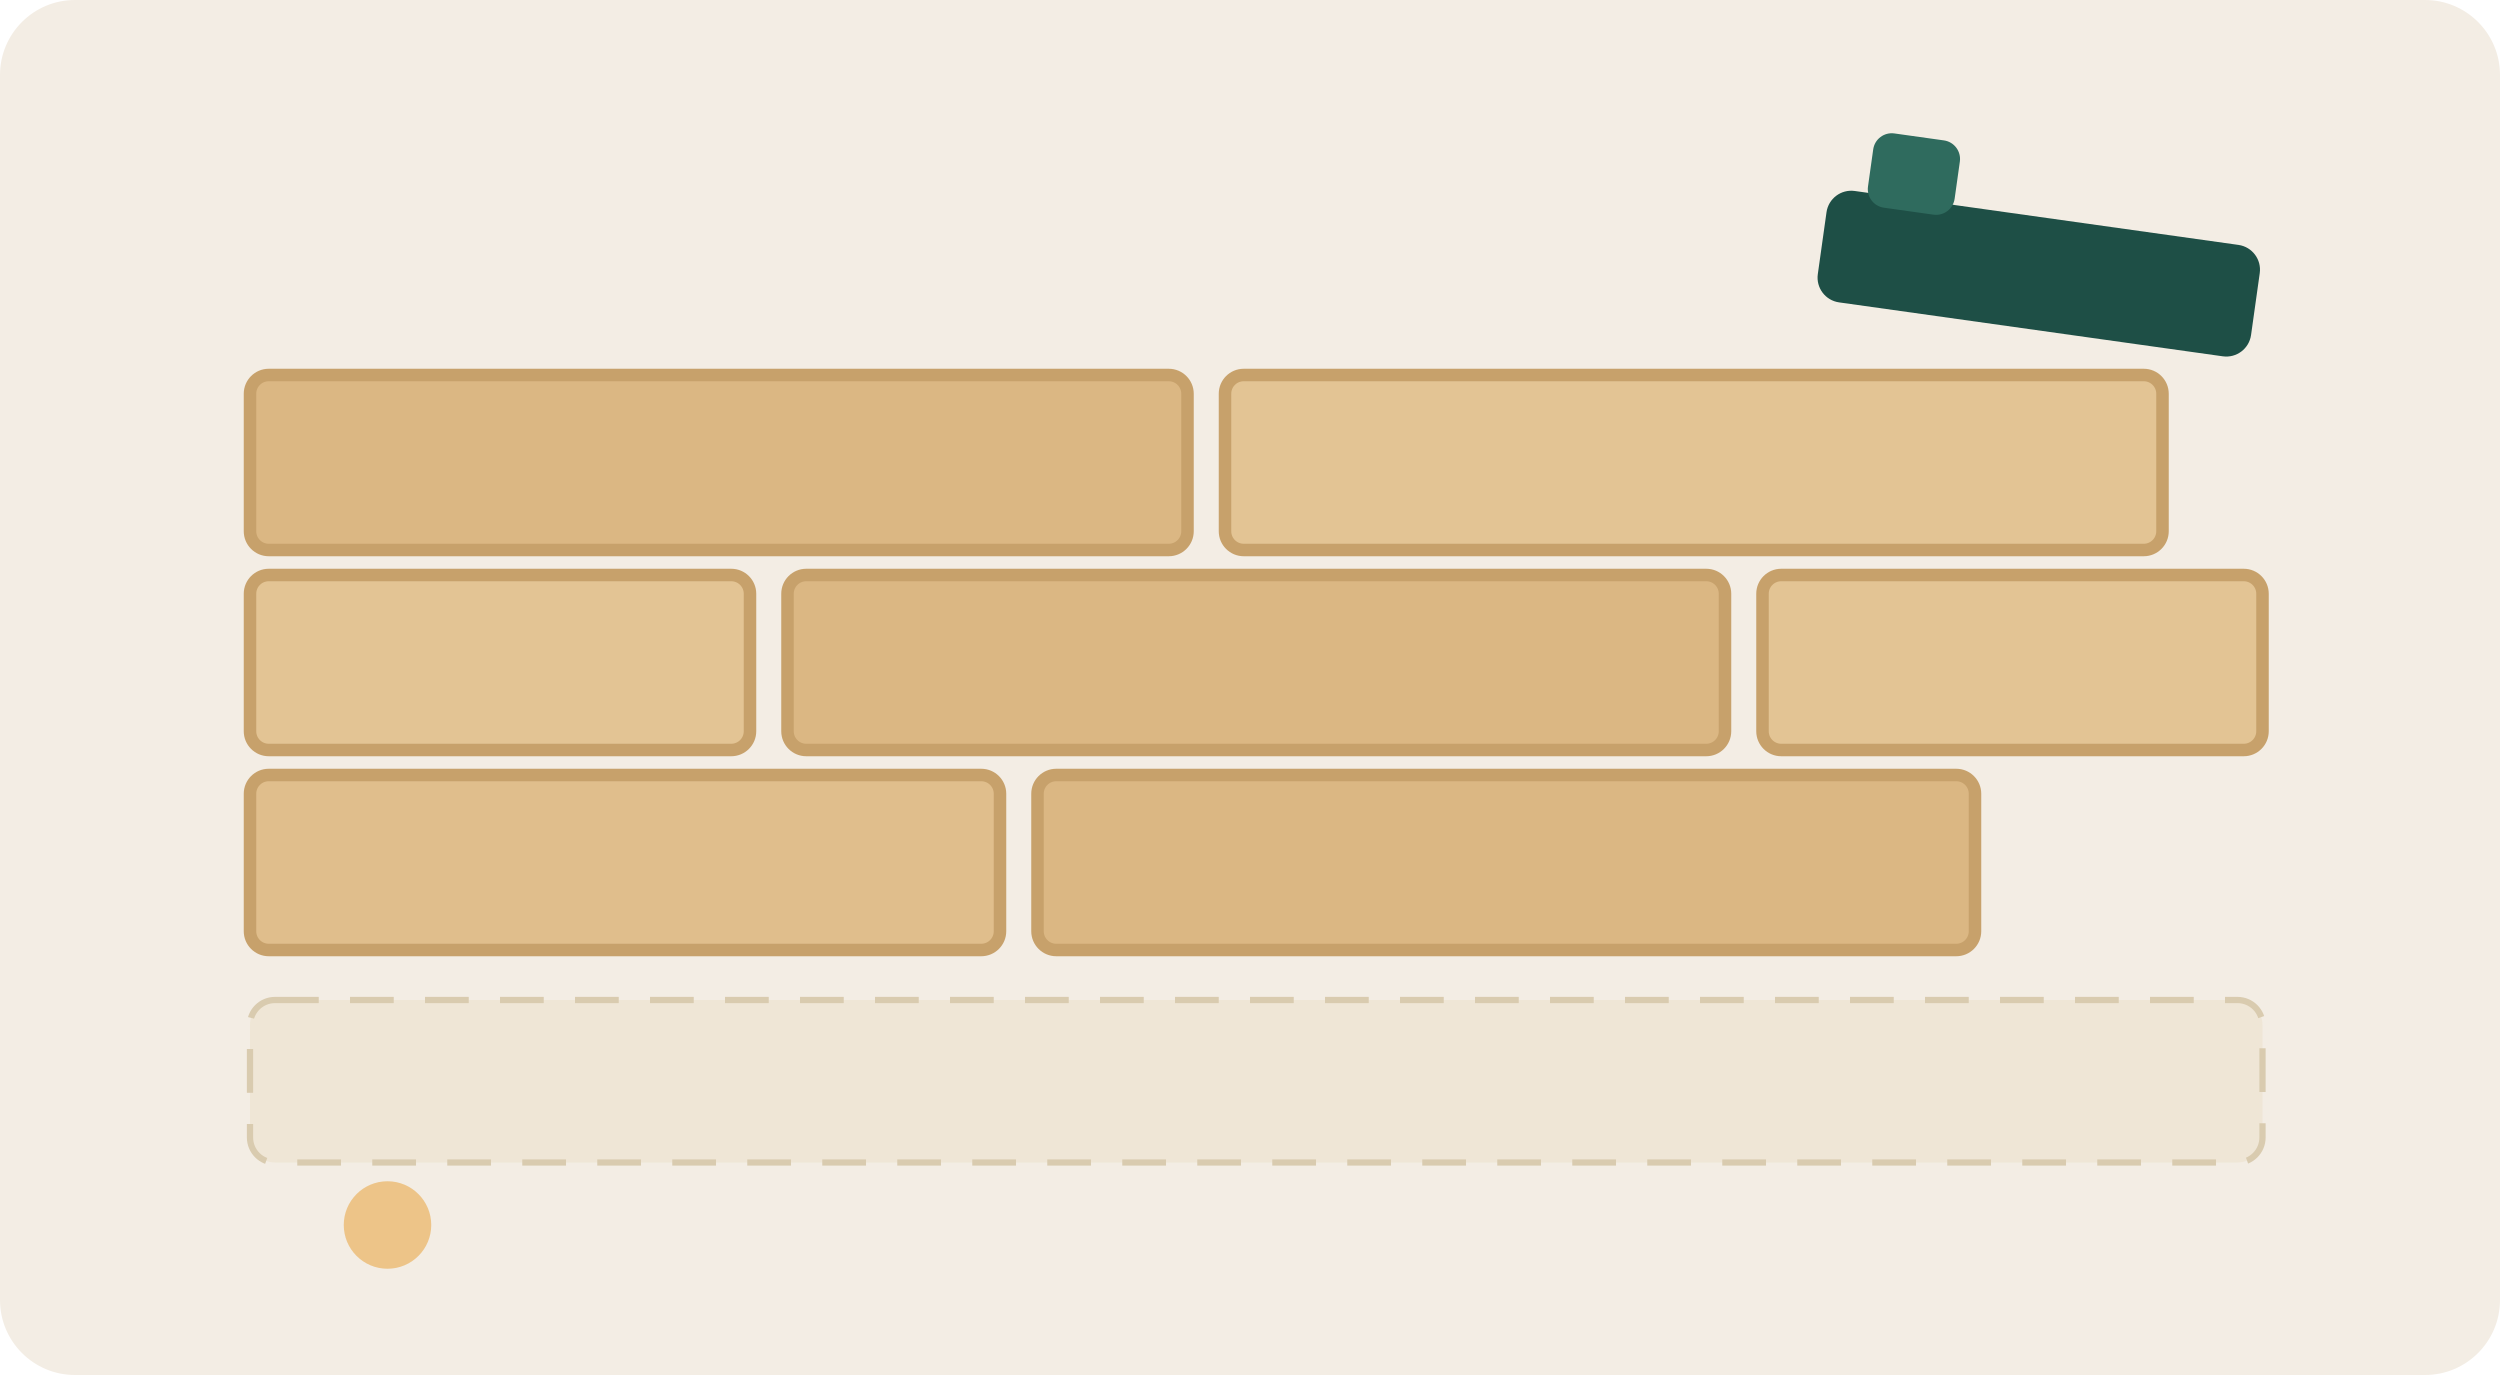
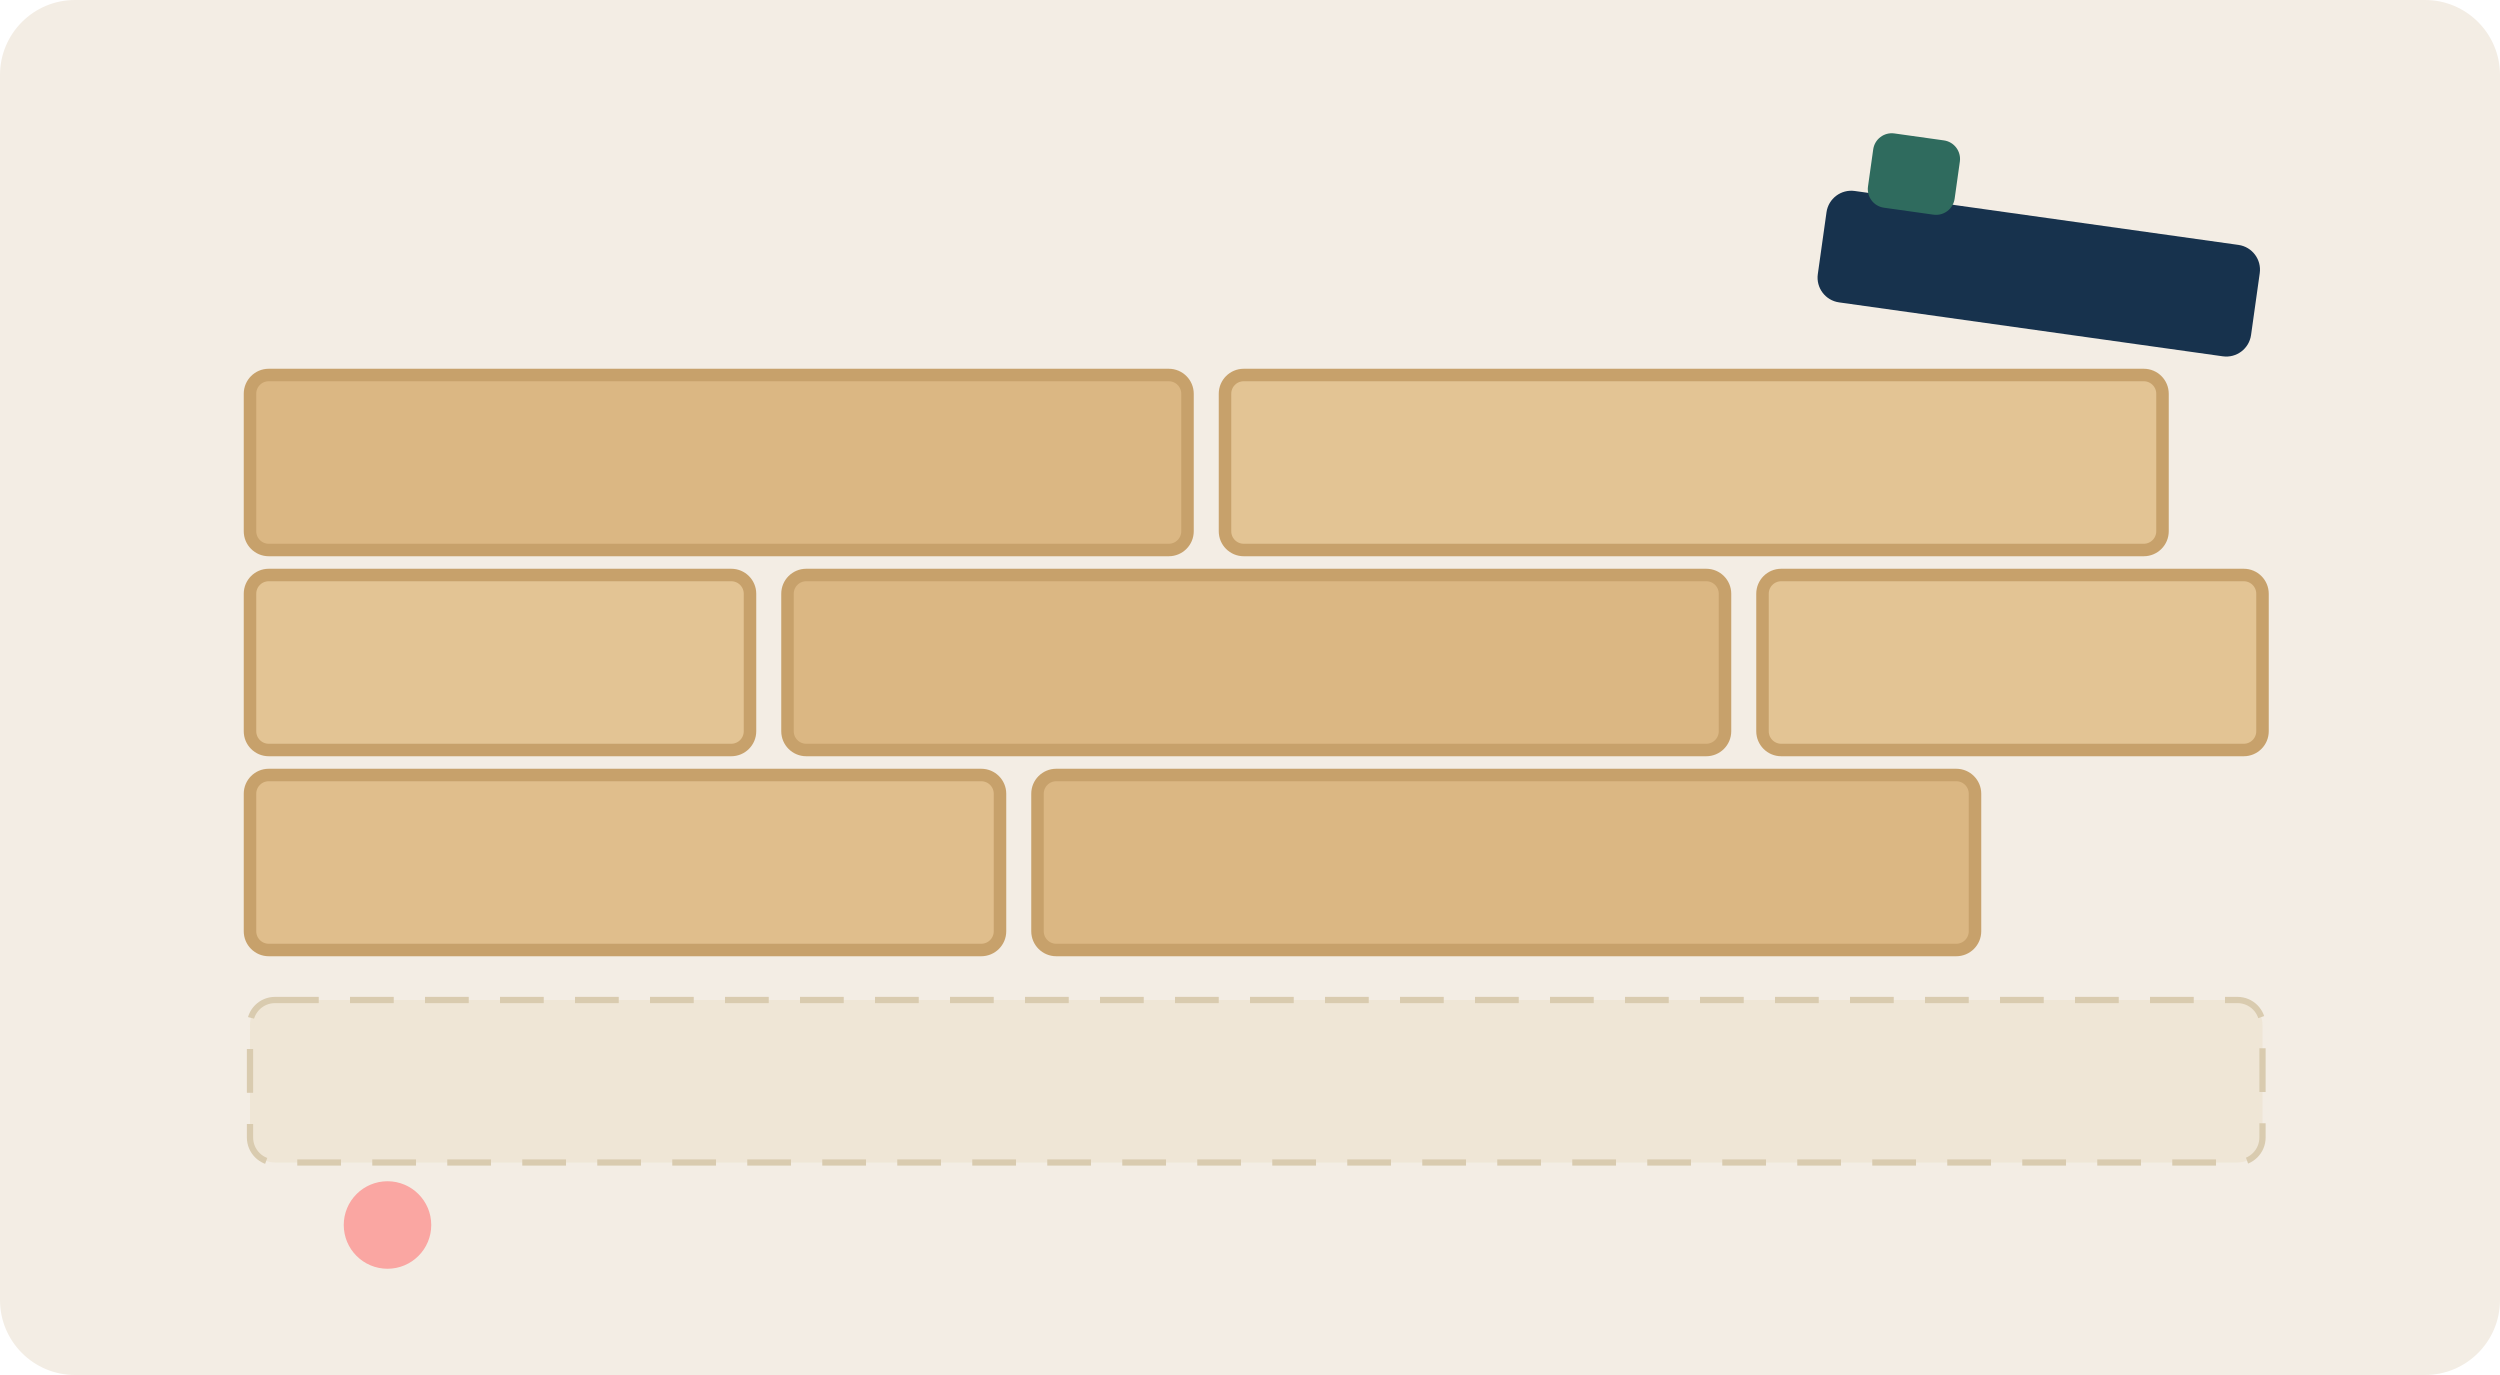
<svg xmlns="http://www.w3.org/2000/svg" viewBox="0 0 400 220" role="img">
  <rect width="400" height="220" rx="12" fill="#F3EDE4" />
  <g stroke="#C7A16B" stroke-width="2">
    <rect x="40" y="60" width="150" height="28" rx="3" fill="#DBB783" />
    <rect x="196" y="60" width="150" height="28" rx="3" fill="#E3C494" />
    <rect x="40" y="92" width="80" height="28" rx="3" fill="#E3C494" />
    <rect x="126" y="92" width="150" height="28" rx="3" fill="#DBB783" />
    <rect x="282" y="92" width="80" height="28" rx="3" fill="#E3C494" />
    <rect x="40" y="124" width="120" height="28" rx="3" fill="#E0BE8C" />
    <rect x="166" y="124" width="150" height="28" rx="3" fill="#DBB783" />
  </g>
  <rect x="40" y="160" width="322" height="26" rx="4" fill="#EFE6D6" stroke="#D9CBAF" stroke-dasharray="7 5" />
  <g transform="rotate(8 320 52)">
-     <rect x="290" y="34" width="70" height="18" rx="4" fill="#1E4F46" />
+     <rect x="290" y="34" width="70" height="18" rx="4" fill="#17324D" />
    <rect x="296" y="24" width="14" height="12" rx="3" fill="#2F6B5E" />
  </g>
-   <circle cx="62" cy="196" r="7" fill="#E8A33D" opacity="0.55" />
+   <circle cx="62" cy="196" r="7" fill="#FF6B6B" opacity="0.55" />
</svg>
